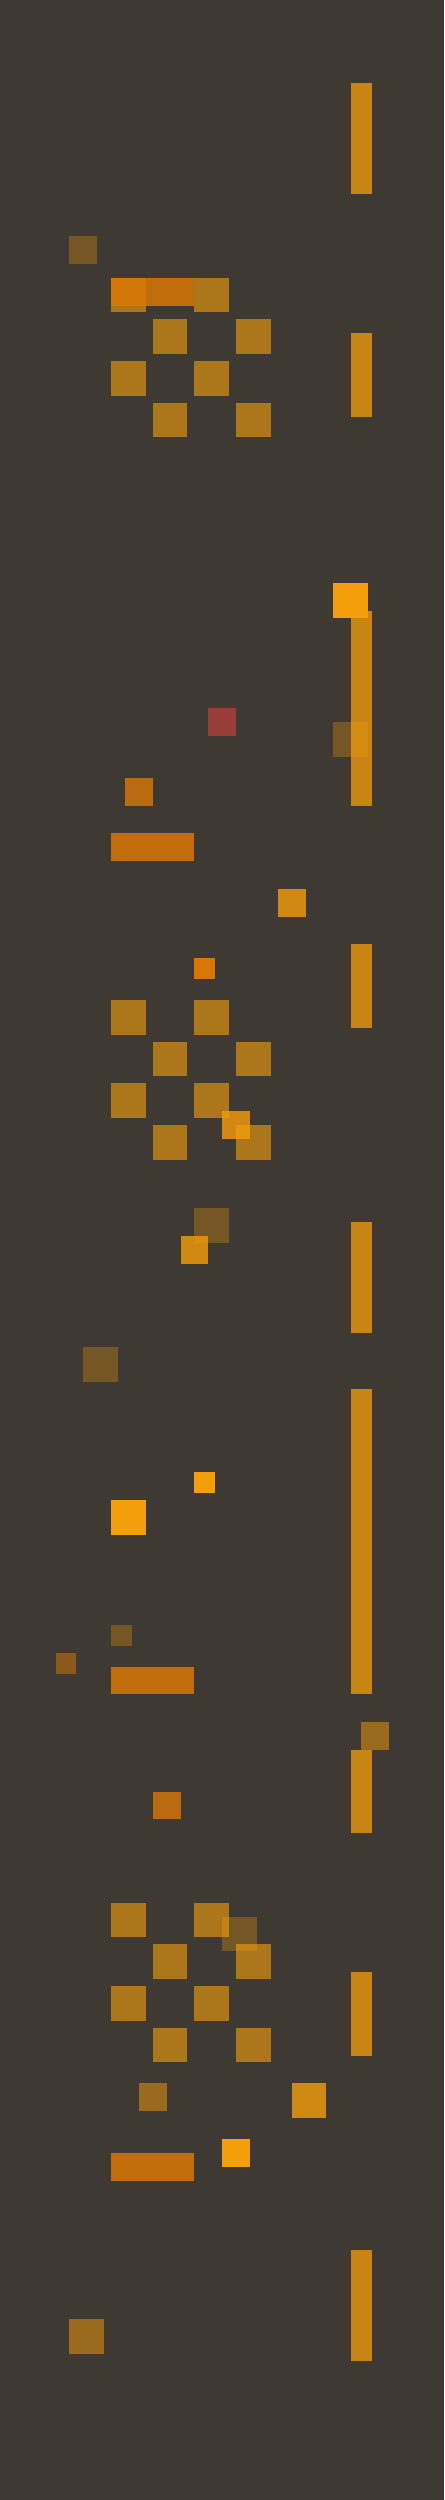
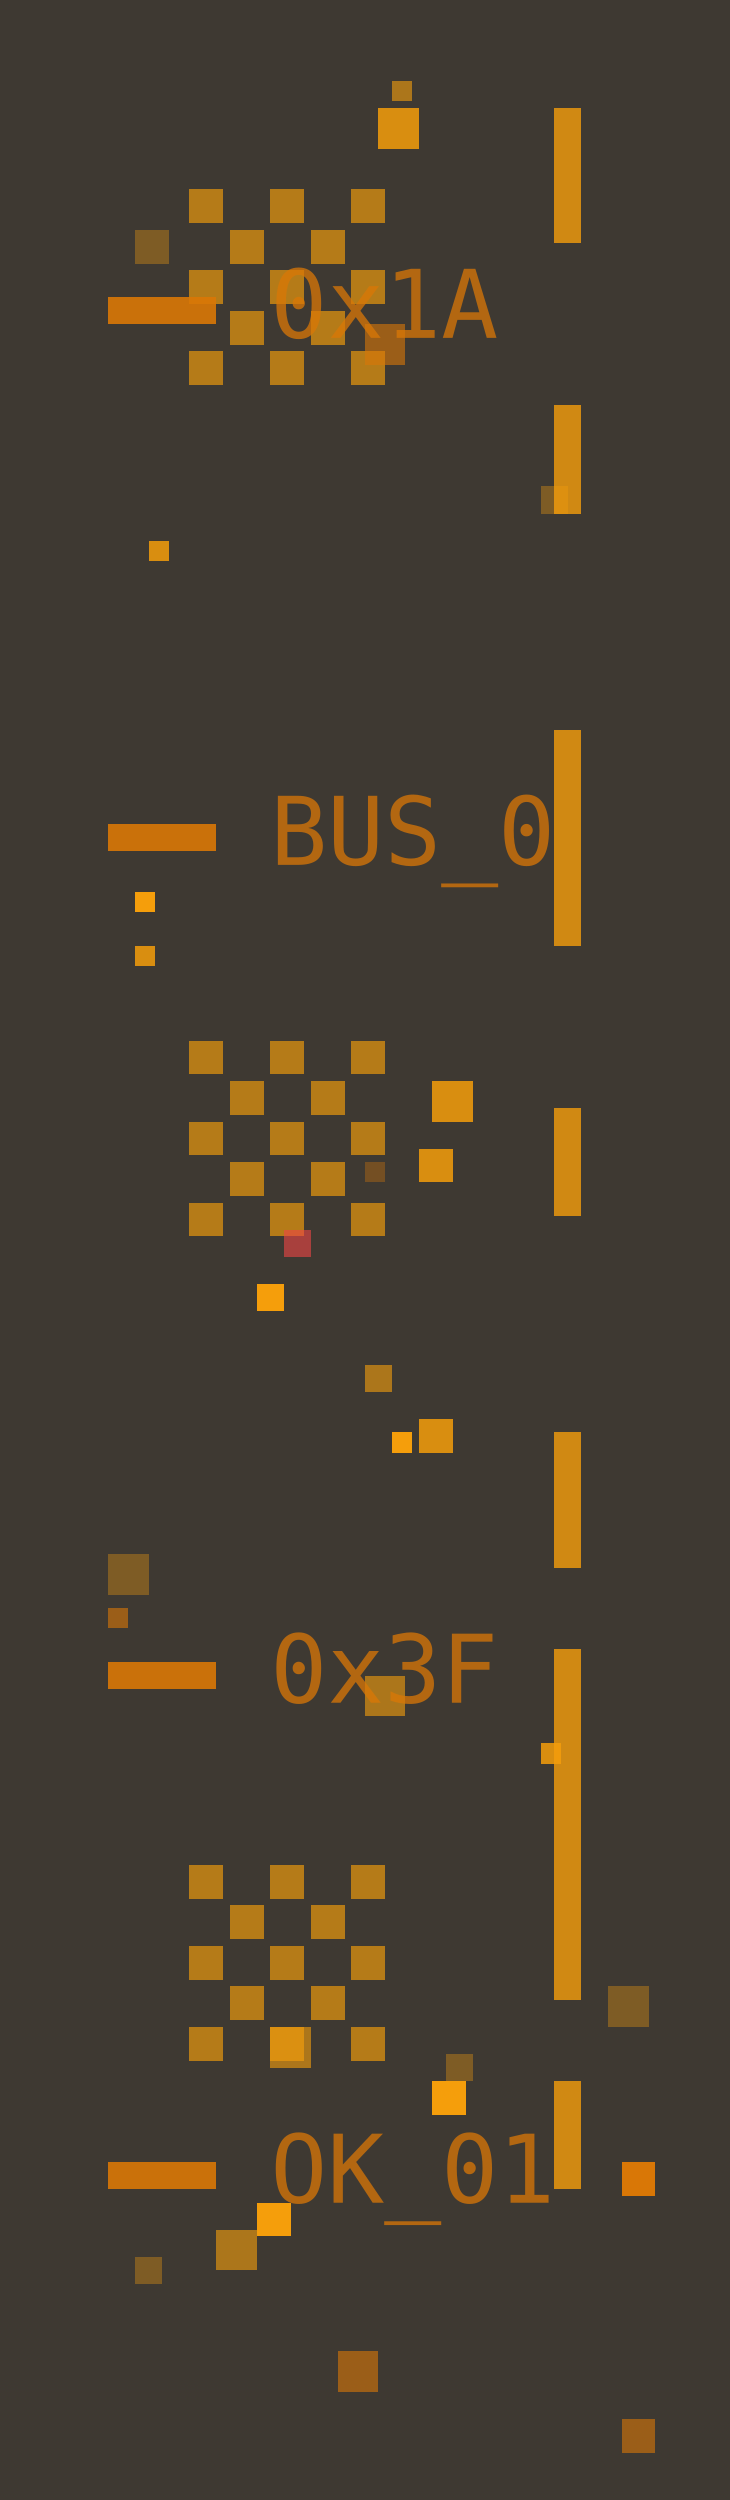
- <svg xmlns="http://www.w3.org/2000/svg" viewBox="0 0 32 180" width="32" height="180" shape-rendering="crispEdges">
+ <svg xmlns="http://www.w3.org/2000/svg" viewBox="0 0 54 185" width="54" height="185" shape-rendering="crispEdges">
  <defs>
    <style>
-       @keyframes ditherPulse {
-         0%, 100% { opacity: 0.35; }
-         50% { opacity: 0.95; }
-       }
+       @keyframes ditherPulse { 0%, 100% { opacity: 0.35; } 50% { opacity: 0.95; } }
      .pulse-px { animation: ditherPulse 2s infinite ease-in-out; }
    </style>
  </defs>
-   <rect width="32" height="180" fill="rgba(20, 14, 6, 0.82)" />
-   <line x1="26" y1="6" x2="26" y2="14" stroke="#F59E0B" stroke-width="1.5" opacity="0.75" />
-   <line x1="26" y1="24" x2="26" y2="30" stroke="#F59E0B" stroke-width="1.5" opacity="0.75" />
-   <line x1="26" y1="44" x2="26" y2="58" stroke="#F59E0B" stroke-width="1.5" opacity="0.75" />
-   <line x1="26" y1="68" x2="26" y2="74" stroke="#F59E0B" stroke-width="1.5" opacity="0.75" />
-   <line x1="26" y1="88" x2="26" y2="96" stroke="#F59E0B" stroke-width="1.5" opacity="0.75" />
-   <line x1="26" y1="100" x2="26" y2="122" stroke="#F59E0B" stroke-width="1.5" opacity="0.75" />
-   <line x1="26" y1="126" x2="26" y2="132" stroke="#F59E0B" stroke-width="1.5" opacity="0.75" />
-   <line x1="26" y1="142" x2="26" y2="148" stroke="#F59E0B" stroke-width="1.5" opacity="0.75" />
-   <line x1="26" y1="162" x2="26" y2="170" stroke="#F59E0B" stroke-width="1.5" opacity="0.75" />
-   <rect x="8" y="20" width="2.5" height="2.5" fill="#F59E0B" opacity="0.6" />
-   <rect x="14" y="20" width="2.5" height="2.5" fill="#F59E0B" opacity="0.6" />
-   <rect x="11" y="23" width="2.5" height="2.5" fill="#F59E0B" opacity="0.6" />
-   <rect x="17" y="23" width="2.5" height="2.5" fill="#F59E0B" opacity="0.6" />
-   <rect x="8" y="26" width="2.5" height="2.5" fill="#F59E0B" opacity="0.6" />
-   <rect x="14" y="26" width="2.5" height="2.5" fill="#F59E0B" opacity="0.6" />
-   <rect x="11" y="29" width="2.5" height="2.5" fill="#F59E0B" opacity="0.6" />
-   <rect x="17" y="29" width="2.5" height="2.5" fill="#F59E0B" opacity="0.6" />
-   <rect x="8" y="72" width="2.5" height="2.5" fill="#F59E0B" opacity="0.6" />
-   <rect x="14" y="72" width="2.5" height="2.5" fill="#F59E0B" opacity="0.6" />
-   <rect x="11" y="75" width="2.5" height="2.5" fill="#F59E0B" opacity="0.6" />
-   <rect x="17" y="75" width="2.5" height="2.5" fill="#F59E0B" opacity="0.6" />
-   <rect x="8" y="78" width="2.5" height="2.5" fill="#F59E0B" opacity="0.6" />
-   <rect x="14" y="78" width="2.5" height="2.5" fill="#F59E0B" opacity="0.6" />
-   <rect x="11" y="81" width="2.5" height="2.5" fill="#F59E0B" opacity="0.6" />
-   <rect x="17" y="81" width="2.5" height="2.5" fill="#F59E0B" opacity="0.6" />
-   <rect x="8" y="137" width="2.5" height="2.5" fill="#F59E0B" opacity="0.6" />
-   <rect x="14" y="137" width="2.5" height="2.5" fill="#F59E0B" opacity="0.6" />
-   <rect x="11" y="140" width="2.5" height="2.5" fill="#F59E0B" opacity="0.6" />
-   <rect x="17" y="140" width="2.5" height="2.5" fill="#F59E0B" opacity="0.6" />
-   <rect x="8" y="143" width="2.5" height="2.5" fill="#F59E0B" opacity="0.6" />
-   <rect x="14" y="143" width="2.5" height="2.5" fill="#F59E0B" opacity="0.6" />
-   <rect x="11" y="146" width="2.5" height="2.5" fill="#F59E0B" opacity="0.6" />
-   <rect x="17" y="146" width="2.5" height="2.5" fill="#F59E0B" opacity="0.6" />
-   <rect x="15" y="51" width="2" height="2" fill="#EF4444" opacity="0.50" />
-   <rect x="14" y="87" width="2.5" height="2.5" fill="#F59E0B" opacity="0.30" />
-   <rect x="6" y="97" width="2.5" height="2.5" fill="#F59E0B" opacity="0.30" />
-   <rect x="21" y="150" width="2.5" height="2.5" fill="#F59E0B" opacity="0.80" />
-   <rect x="16" y="138" width="2.5" height="2.5" fill="#F59E0B" opacity="0.30" />
-   <rect x="14" y="69" width="1.5" height="1.5" fill="#D97706" opacity="1.00" />
-   <rect x="11" y="129" width="2" height="2" fill="#D97706" opacity="0.80" />
-   <rect x="8" y="108" width="2.5" height="2.5" fill="#F59E0B" opacity="1.00" />
-   <rect x="8" y="117" width="1.5" height="1.5" fill="#F59E0B" opacity="0.30" />
-   <rect x="24" y="52" width="2.5" height="2.5" fill="#F59E0B" opacity="0.30" />
-   <rect x="26" y="124" width="2" height="2" fill="#F59E0B" opacity="0.50" />
-   <rect x="10" y="150" width="2" height="2" fill="#F59E0B" opacity="0.50" />
-   <rect x="16" y="154" width="2" height="2" fill="#F59E0B" opacity="1.00" />
-   <rect x="5" y="17" width="2" height="2" fill="#F59E0B" opacity="0.30" />
-   <rect x="14" y="106" width="1.5" height="1.5" fill="#F59E0B" opacity="1.00" />
-   <rect x="4" y="119" width="1.5" height="1.5" fill="#D97706" opacity="0.50" />
-   <rect x="5" y="167" width="2.5" height="2.5" fill="#F59E0B" opacity="0.50" />
-   <rect x="9" y="56" width="2" height="2" fill="#D97706" opacity="0.80" />
-   <rect x="24" y="42" width="2.5" height="2.5" fill="#F59E0B" opacity="1.00" />
-   <rect x="20" y="64" width="2" height="2" fill="#F59E0B" opacity="0.80" />
-   <rect x="13" y="89" width="2" height="2" fill="#F59E0B" opacity="0.80" />
-   <rect x="16" y="80" width="2" height="2" fill="#F59E0B" opacity="0.80" />
-   <rect x="8" y="20" width="6" height="2" fill="#D97706" opacity="0.85" />
-   <rect x="8" y="60" width="6" height="2" fill="#D97706" opacity="0.85" />
-   <rect x="8" y="120" width="6" height="2" fill="#D97706" opacity="0.85" />
-   <rect x="8" y="155" width="6" height="2" fill="#D97706" opacity="0.85" />
+   <rect width="54" height="185" fill="rgba(20, 14, 6, 0.82)" />
+   <line x1="42" y1="8" x2="42" y2="18" stroke="#F59E0B" stroke-width="2" opacity="0.8" />
+   <line x1="42" y1="30" x2="42" y2="38" stroke="#F59E0B" stroke-width="2" opacity="0.8" />
+   <line x1="42" y1="54" x2="42" y2="70" stroke="#F59E0B" stroke-width="2" opacity="0.8" />
+   <line x1="42" y1="82" x2="42" y2="90" stroke="#F59E0B" stroke-width="2" opacity="0.8" />
+   <line x1="42" y1="106" x2="42" y2="116" stroke="#F59E0B" stroke-width="2" opacity="0.8" />
+   <line x1="42" y1="122" x2="42" y2="148" stroke="#F59E0B" stroke-width="2" opacity="0.8" />
+   <line x1="42" y1="154" x2="42" y2="162" stroke="#F59E0B" stroke-width="2" opacity="0.8" />
+   <rect x="14" y="14" width="2.5" height="2.5" fill="#F59E0B" opacity="0.65" />
+   <rect x="20" y="14" width="2.5" height="2.5" fill="#F59E0B" opacity="0.65" />
+   <rect x="26" y="14" width="2.5" height="2.5" fill="#F59E0B" opacity="0.65" />
+   <rect x="17" y="17" width="2.5" height="2.5" fill="#F59E0B" opacity="0.65" />
+   <rect x="23" y="17" width="2.5" height="2.5" fill="#F59E0B" opacity="0.65" />
+   <rect x="14" y="20" width="2.5" height="2.5" fill="#F59E0B" opacity="0.65" />
+   <rect x="20" y="20" width="2.5" height="2.5" fill="#F59E0B" opacity="0.65" />
+   <rect x="26" y="20" width="2.5" height="2.5" fill="#F59E0B" opacity="0.65" />
+   <rect x="17" y="23" width="2.5" height="2.5" fill="#F59E0B" opacity="0.65" />
+   <rect x="23" y="23" width="2.5" height="2.5" fill="#F59E0B" opacity="0.65" />
+   <rect x="14" y="26" width="2.5" height="2.5" fill="#F59E0B" opacity="0.65" />
+   <rect x="20" y="26" width="2.5" height="2.5" fill="#F59E0B" opacity="0.65" />
+   <rect x="26" y="26" width="2.5" height="2.5" fill="#F59E0B" opacity="0.65" />
+   <rect x="14" y="77" width="2.5" height="2.5" fill="#F59E0B" opacity="0.65" />
+   <rect x="20" y="77" width="2.5" height="2.5" fill="#F59E0B" opacity="0.65" />
+   <rect x="26" y="77" width="2.5" height="2.5" fill="#F59E0B" opacity="0.65" />
+   <rect x="17" y="80" width="2.5" height="2.5" fill="#F59E0B" opacity="0.65" />
+   <rect x="23" y="80" width="2.5" height="2.5" fill="#F59E0B" opacity="0.65" />
+   <rect x="14" y="83" width="2.5" height="2.5" fill="#F59E0B" opacity="0.65" />
+   <rect x="20" y="83" width="2.5" height="2.5" fill="#F59E0B" opacity="0.65" />
+   <rect x="26" y="83" width="2.5" height="2.5" fill="#F59E0B" opacity="0.65" />
+   <rect x="17" y="86" width="2.5" height="2.5" fill="#F59E0B" opacity="0.65" />
+   <rect x="23" y="86" width="2.5" height="2.5" fill="#F59E0B" opacity="0.65" />
+   <rect x="14" y="89" width="2.5" height="2.5" fill="#F59E0B" opacity="0.65" />
+   <rect x="20" y="89" width="2.5" height="2.5" fill="#F59E0B" opacity="0.65" />
+   <rect x="26" y="89" width="2.5" height="2.5" fill="#F59E0B" opacity="0.65" />
+   <rect x="14" y="138" width="2.5" height="2.5" fill="#F59E0B" opacity="0.65" />
+   <rect x="20" y="138" width="2.5" height="2.5" fill="#F59E0B" opacity="0.65" />
+   <rect x="26" y="138" width="2.5" height="2.5" fill="#F59E0B" opacity="0.65" />
+   <rect x="17" y="141" width="2.5" height="2.5" fill="#F59E0B" opacity="0.65" />
+   <rect x="23" y="141" width="2.5" height="2.5" fill="#F59E0B" opacity="0.65" />
+   <rect x="14" y="144" width="2.5" height="2.5" fill="#F59E0B" opacity="0.65" />
+   <rect x="20" y="144" width="2.5" height="2.5" fill="#F59E0B" opacity="0.65" />
+   <rect x="26" y="144" width="2.5" height="2.5" fill="#F59E0B" opacity="0.65" />
+   <rect x="17" y="147" width="2.5" height="2.5" fill="#F59E0B" opacity="0.65" />
+   <rect x="23" y="147" width="2.5" height="2.5" fill="#F59E0B" opacity="0.65" />
+   <rect x="14" y="150" width="2.5" height="2.5" fill="#F59E0B" opacity="0.65" />
+   <rect x="20" y="150" width="2.5" height="2.5" fill="#F59E0B" opacity="0.65" />
+   <rect x="26" y="150" width="2.5" height="2.5" fill="#F59E0B" opacity="0.65" />
+   <rect x="29" y="6" width="1.5" height="1.5" fill="#F59E0B" opacity="0.60" />
+   <rect x="19" y="95" width="2" height="2" fill="#F59E0B" opacity="1.00" />
+   <rect x="28" y="8" width="3" height="3" fill="#F59E0B" opacity="0.85" />
+   <rect x="40" y="36" width="2" height="2" fill="#F59E0B" opacity="0.35" />
+   <rect x="10" y="66" width="1.5" height="1.5" fill="#F59E0B" opacity="1.00" />
+   <rect x="21" y="91" width="2" height="2" fill="#EF4444" opacity="0.60" />
+   <rect x="16" y="165" width="3" height="3" fill="#F59E0B" opacity="0.60" />
+   <rect x="25" y="174" width="3" height="3" fill="#D97706" opacity="0.60" />
+   <rect x="45" y="147" width="3" height="3" fill="#F59E0B" opacity="0.35" />
+   <rect x="11" y="40" width="1.5" height="1.5" fill="#F59E0B" opacity="0.85" />
+   <rect x="27" y="124" width="3" height="3" fill="#F59E0B" opacity="0.60" />
+   <rect x="20" y="150" width="3" height="3" fill="#F59E0B" opacity="0.60" />
+   <rect x="32" y="154" width="2.5" height="2.5" fill="#F59E0B" opacity="1.00" />
+   <rect x="10" y="17" width="2.5" height="2.5" fill="#F59E0B" opacity="0.35" />
+   <rect x="29" y="106" width="1.5" height="1.5" fill="#F59E0B" opacity="1.00" />
+   <rect x="8" y="119" width="1.5" height="1.5" fill="#D97706" opacity="0.60" />
+   <rect x="10" y="167" width="2" height="2" fill="#F59E0B" opacity="0.35" />
+   <rect x="27" y="24" width="3" height="3" fill="#D97706" opacity="0.60" />
+   <rect x="27" y="101" width="2" height="2" fill="#F59E0B" opacity="0.60" />
+   <rect x="31" y="85" width="2.5" height="2.5" fill="#F59E0B" opacity="0.85" />
+   <rect x="32" y="80" width="3" height="3" fill="#F59E0B" opacity="0.85" />
+   <rect x="31" y="105" width="2.5" height="2.5" fill="#F59E0B" opacity="0.85" />
+   <rect x="33" y="152" width="2" height="2" fill="#F59E0B" opacity="0.35" />
+   <rect x="27" y="86" width="1.5" height="1.5" fill="#D97706" opacity="0.35" />
+   <rect x="40" y="129" width="1.5" height="1.5" fill="#F59E0B" opacity="0.85" />
+   <rect x="10" y="70" width="1.5" height="1.5" fill="#F59E0B" opacity="0.85" />
+   <rect x="46" y="160" width="2.5" height="2.5" fill="#D97706" opacity="1.00" />
+   <rect x="19" y="163" width="2.5" height="2.5" fill="#F59E0B" opacity="1.00" />
+   <rect x="46" y="179" width="2.5" height="2.5" fill="#D97706" opacity="0.60" />
+   <rect x="8" y="115" width="3" height="3" fill="#F59E0B" opacity="0.35" />
+   <rect x="8" y="22" width="8" height="2" fill="#D97706" opacity="0.9" />
+   <text x="20" y="25" fill="#D97706" font-size="7" font-family="monospace" opacity="0.75">0x1A</text>
+   <rect x="8" y="61" width="8" height="2" fill="#D97706" opacity="0.9" />
+   <text x="20" y="64" fill="#D97706" font-size="7" font-family="monospace" opacity="0.75">BUS_0</text>
+   <rect x="8" y="123" width="8" height="2" fill="#D97706" opacity="0.9" />
+   <text x="20" y="126" fill="#D97706" font-size="7" font-family="monospace" opacity="0.75">0x3F</text>
+   <rect x="8" y="160" width="8" height="2" fill="#D97706" opacity="0.9" />
+   <text x="20" y="163" fill="#D97706" font-size="7" font-family="monospace" opacity="0.75">OK_01</text>
</svg>
